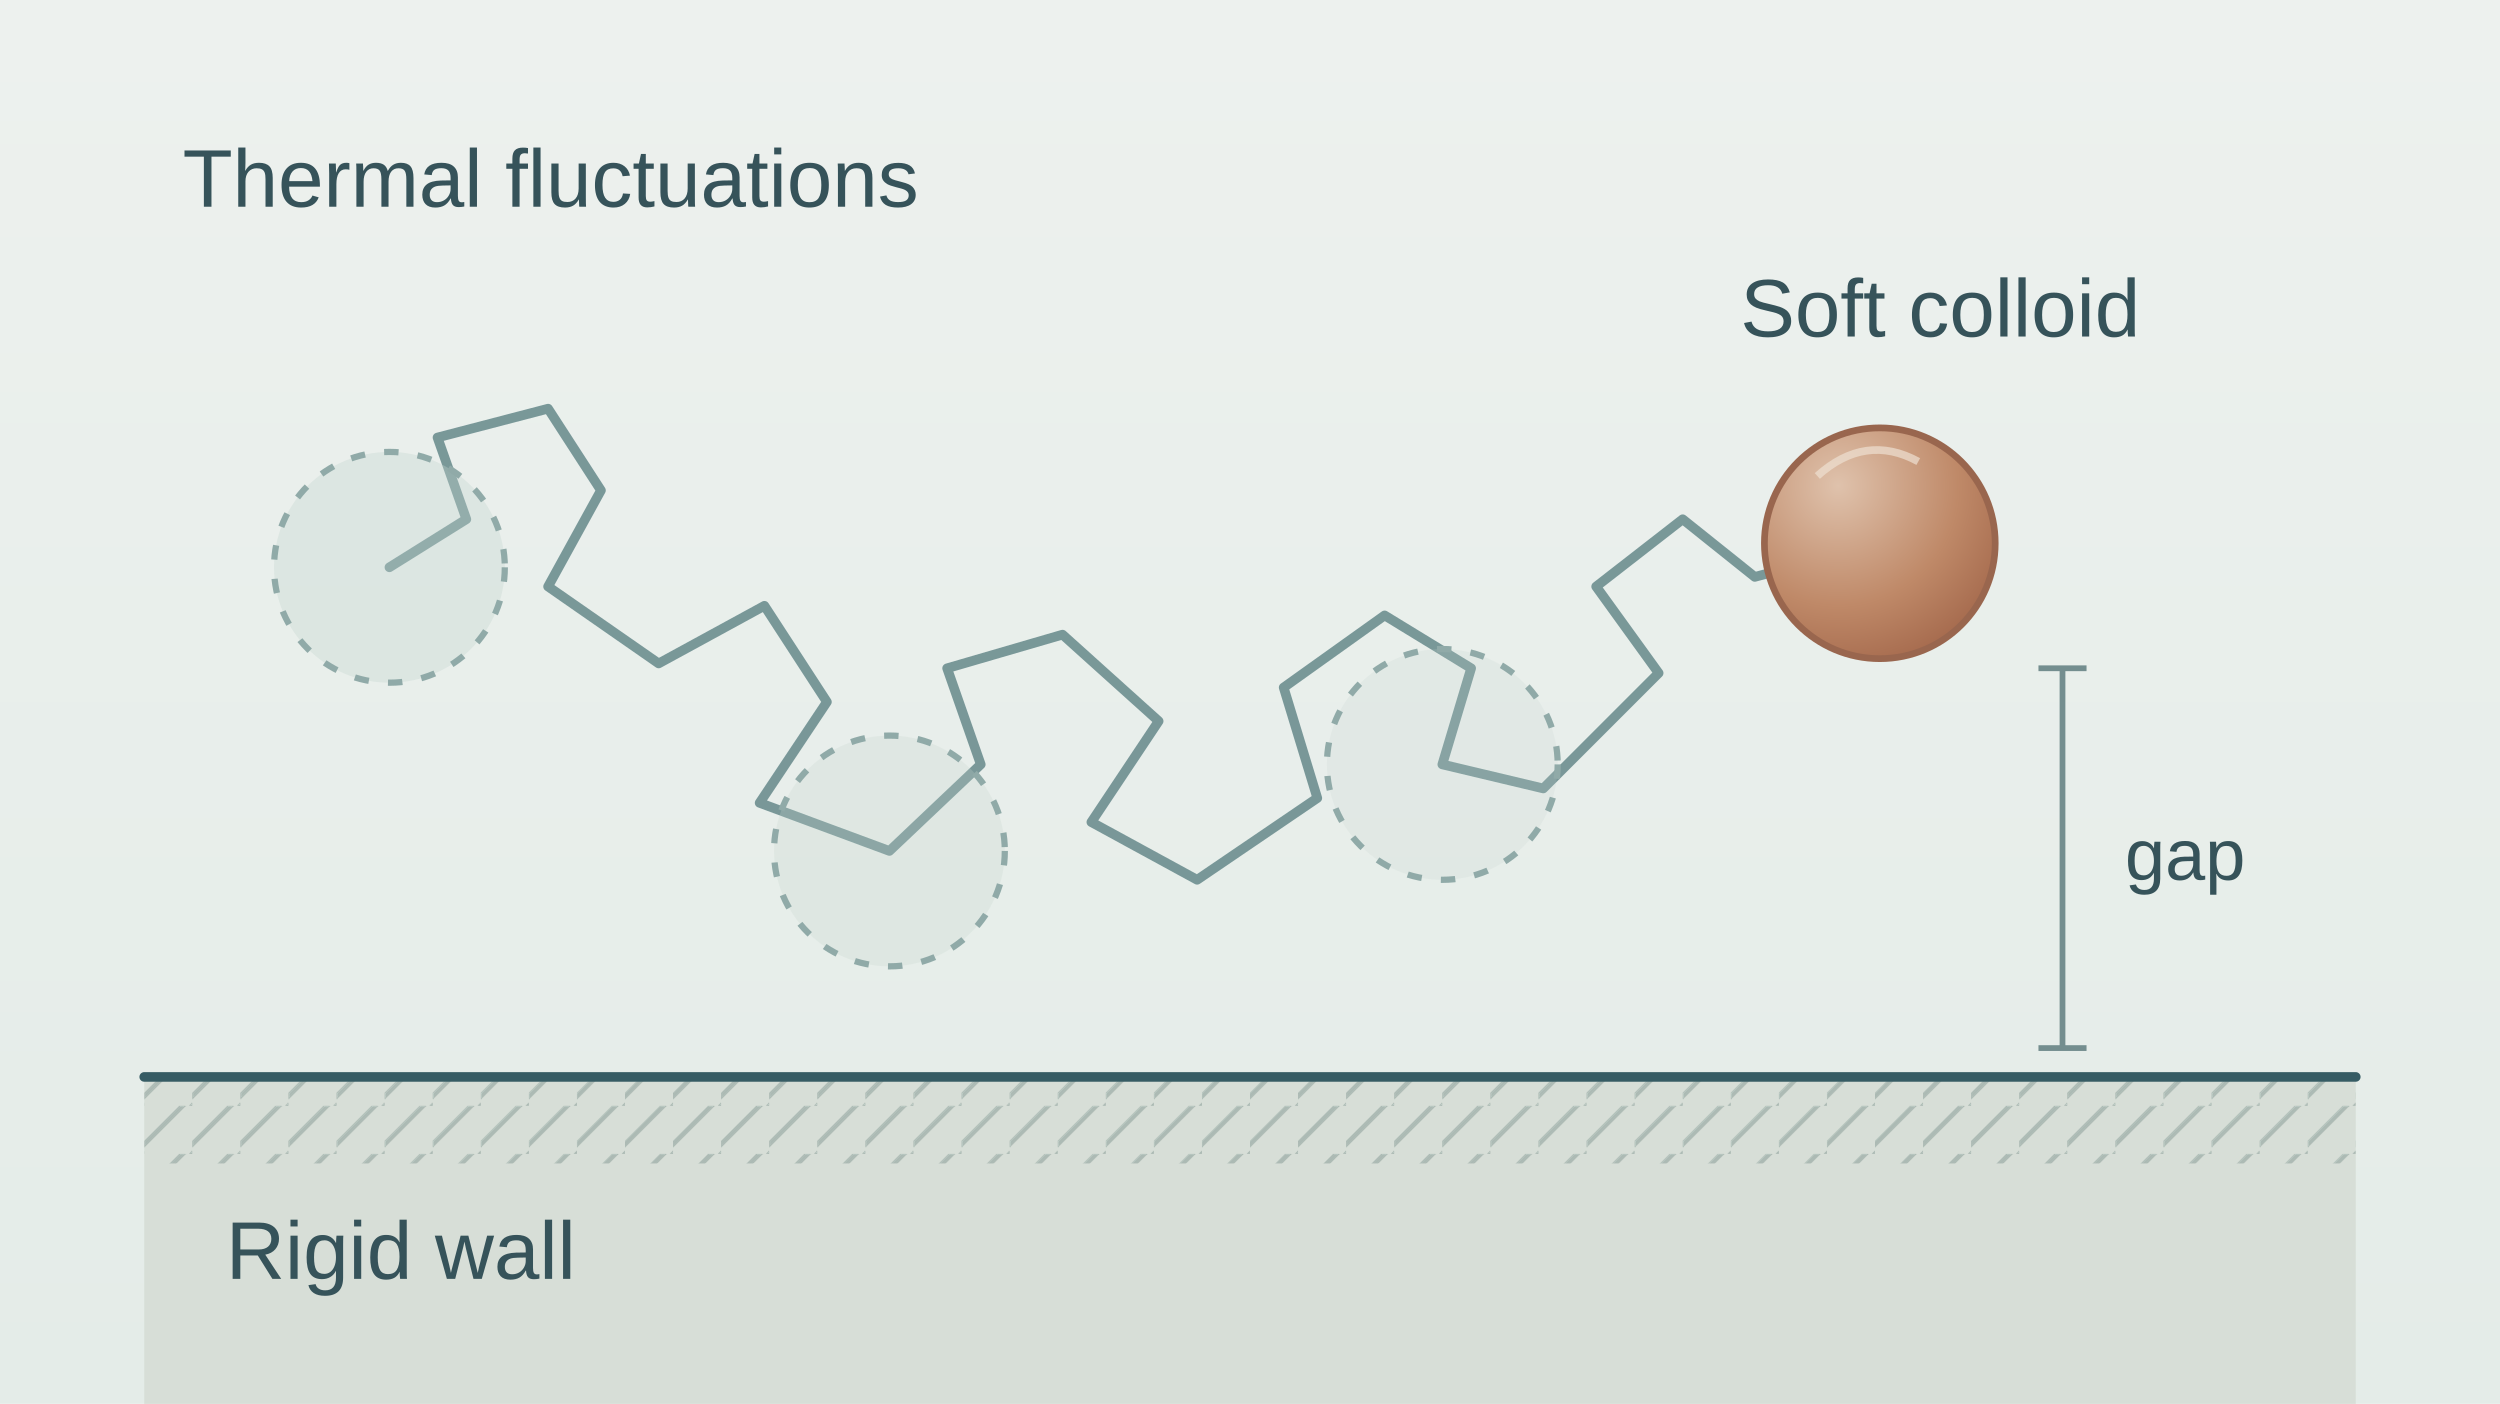
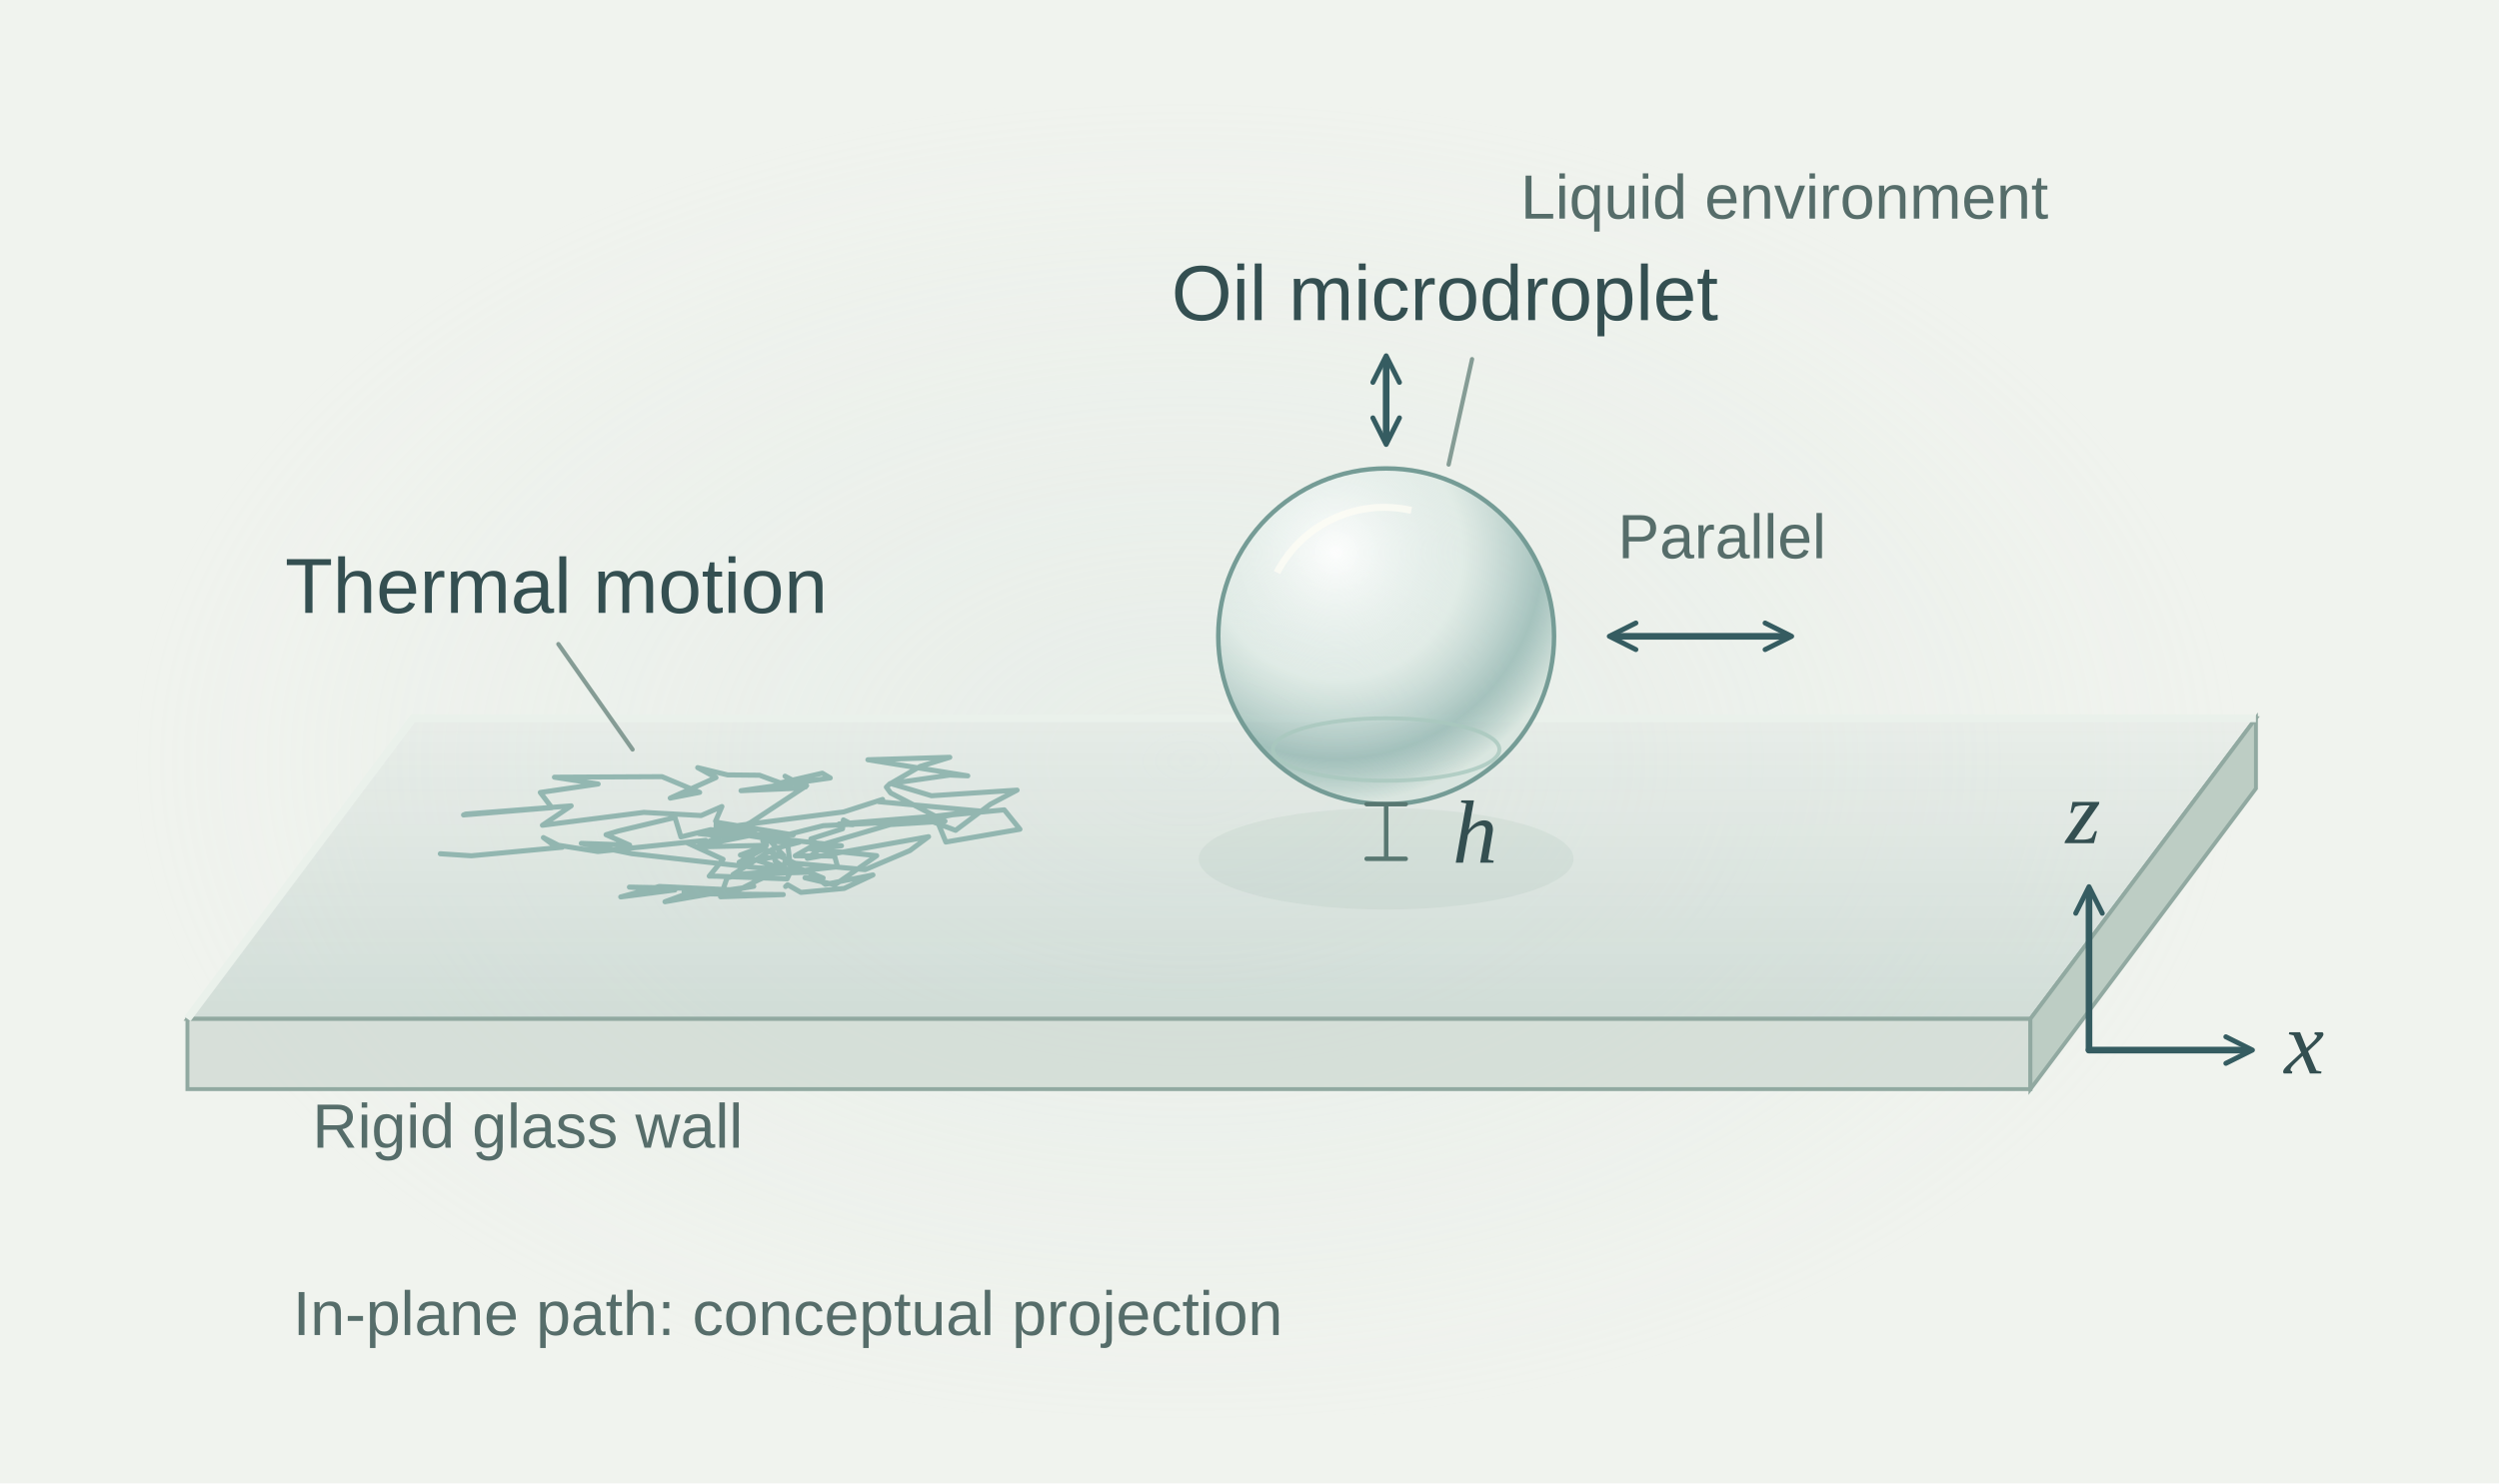
- <svg xmlns="http://www.w3.org/2000/svg" width="520" height="292" viewBox="0 0 520 292" role="img" aria-labelledby="title desc">
+ <svg xmlns="http://www.w3.org/2000/svg" width="640" height="380" viewBox="0 0 640 380" role="img" aria-labelledby="title desc">
  <defs>
-     <linearGradient id="liquid" x2="0" y2="1">
-       <stop stop-color="#edf1ee" />
-       <stop offset="1" stop-color="#e4ece8" />
+     <linearGradient id="gelTop" x1="0" y1="0" x2=".7" y2="1">
+       <stop stop-color="#d8e5df" />
+       <stop offset="1" stop-color="#abc5ba" />
    </linearGradient>
-     <linearGradient id="gel" x2="0" y2="1">
-       <stop stop-color="#96b3ad" />
-       <stop offset="1" stop-color="#bfd0c6" />
+     <linearGradient id="gelFront" x1="0" y1="0" x2="0" y2="1">
+       <stop stop-color="#a6c0b4" />
+       <stop offset="1" stop-color="#c8d8ce" />
    </linearGradient>
-     <radialGradient id="particle" cx=".32" cy=".25" r=".8">
-       <stop stop-color="#dfc2ac" />
-       <stop offset=".65" stop-color="#bf8968" />
-       <stop offset="1" stop-color="#a76c4f" />
+     <linearGradient id="glass" x2="0" y2="1">
+       <stop stop-color="#e1e8e4" stop-opacity=".5" />
+       <stop offset="1" stop-color="#becfc9" stop-opacity=".6" />
+     </linearGradient>
+     <radialGradient id="bead" cx=".3" cy=".23" r=".78">
+       <stop stop-color="#f2e9de" />
+       <stop offset=".45" stop-color="#d5b69b" />
+       <stop offset=".83" stop-color="#ad7f5d" />
+       <stop offset="1" stop-color="#805b44" />
+     </radialGradient>
+     <radialGradient id="oil" cx=".35" cy=".25" r=".75">
+       <stop stop-color="#fff" stop-opacity=".9" />
+       <stop offset=".5" stop-color="#d7e7e2" stop-opacity=".5" />
+       <stop offset=".82" stop-color="#80aaa5" stop-opacity=".65" />
+       <stop offset="1" stop-color="#d7e5de" stop-opacity=".8" />
+     </radialGradient>
+     <linearGradient id="metal" x2="0" y2="1">
+       <stop stop-color="#a2b1ad" />
+       <stop offset=".45" stop-color="#78918e" />
+       <stop offset="1" stop-color="#506b69" />
+     </linearGradient>
+     <radialGradient id="halo">
+       <stop stop-color="#d8e4df" stop-opacity=".35" />
+       <stop offset="1" stop-color="#d8e4df" stop-opacity="0" />
    </radialGradient>
    <marker id="arrow" viewBox="0 0 10 10" refX="8" refY="5" markerWidth="5" markerHeight="5" orient="auto-start-reverse">
-       <path d="M1 1 9 5 1 9" fill="none" stroke="#365c64" stroke-width="1.6" stroke-linecap="round" stroke-linejoin="round" />
+       <path d="M1 1 9 5 1 9" fill="none" stroke="#355c61" stroke-width="1.5" stroke-linecap="round" stroke-linejoin="round" />
    </marker>
-     <marker id="copper-arrow" viewBox="0 0 10 10" refX="8" refY="5" markerWidth="5" markerHeight="5" orient="auto-start-reverse">
-       <path d="M1 1 9 5 1 9" fill="none" stroke="#9d5e40" stroke-width="1.6" stroke-linecap="round" stroke-linejoin="round" />
+     <marker id="copperArrow" viewBox="0 0 10 10" refX="8" refY="5" markerWidth="5" markerHeight="5" orient="auto-start-reverse">
+       <path d="M1 1 9 5 1 9" fill="none" stroke="#9b6548" stroke-width="1.5" stroke-linecap="round" stroke-linejoin="round" />
    </marker>
-     <pattern id="hatch" width="10" height="10" patternUnits="userSpaceOnUse">
-       <path d="M-2 10 10-2M8 12 12 8" stroke="#acbab4" stroke-width="1" />
+     <pattern id="hatch" width="8" height="8" patternUnits="userSpaceOnUse">
+       <path d="M-2 8 8-2 M6 10 10 6" stroke="#9aafa7" stroke-width=".7" />
    </pattern>
  </defs>
-   <style>text{font-family:-apple-system,BlinkMacSystemFont,'Segoe UI',Arial,sans-serif;font-size:17px;fill:#36535a} .line{fill:none;stroke:#365c64;stroke-width:2;stroke-linecap:round;stroke-linejoin:round} .leader{fill:none;stroke:#748e8f;stroke-width:1.2} .motion{fill:none;stroke:#9d5e40;stroke-width:2;stroke-linecap:round;marker-end:url(#copper-arrow)} .label{font-size:15px}</style>
-   <rect width="520" height="292" fill="url(#liquid)" />
-   <rect x="30" y="224" width="460" height="68" fill="#d7ded7" />
-   <rect x="30" y="224" width="460" height="18" fill="url(#hatch)" />
-   <path d="M30 224 H490" class="line" />
-   <text x="38" y="43">Thermal fluctuations</text>
-   <path d="M81 118 L97 108 91 91 114 85 125 102 114 122 137 138 159 126 172 146 158 167 185 177 204 159 197 139 221 132 241 150 227 171 249 183 274 166 267 143 288 128 306 139 300 159 321 164 345 140 332 122 350 108 365 120 391 113" fill="none" stroke="#65888a" stroke-width="2" stroke-linecap="round" stroke-linejoin="round" opacity=".85" />
-   <circle cx="81" cy="118" r="24" fill="#c4d5ce" fill-opacity=".35" stroke="#90aaa8" stroke-width="1.3" stroke-dasharray="3 4" />
-   <circle cx="185" cy="177" r="24" fill="#c4d5ce" fill-opacity=".25" stroke="#90aaa8" stroke-width="1.3" stroke-dasharray="3 4" />
-   <circle cx="300" cy="159" r="24" fill="#c4d5ce" fill-opacity=".2" stroke="#90aaa8" stroke-width="1.3" stroke-dasharray="3 4" />
-   <circle cx="391" cy="113" r="24" fill="url(#particle)" stroke="#99664e" stroke-width="1.4" />
-   <path d="M378 99 Q388 90 399 96" fill="none" stroke="#eee0d1" stroke-width="1.6" opacity=".7" />
-   <text x="362" y="70">Soft colloid</text>
-   <path d="M429 139 V218 M424 139 H434 M424 218 H434" class="leader" />
-   <text x="442" y="183" class="label">gap</text>
-   <text x="47" y="266">Rigid wall</text>
+   <style>text{font-family:-apple-system,BlinkMacSystemFont,'Segoe UI',Arial,sans-serif;fill:#344f51;font-size:20px} .small{font-size:16px;fill:#566d6a} .math{font:italic 23px Georgia,'Times New Roman',serif} .edge{stroke:#527570;stroke-width:1.35;stroke-linecap:round;stroke-linejoin:round} path.edge:not([fill]){fill:none} .guide{fill:none;stroke:#92aaa1;stroke-width:1;stroke-dasharray:4 5} .leader{fill:none;stroke:#859c95;stroke-width:1.1;stroke-linecap:round} .arrow{fill:none;stroke:#355c61;stroke-width:1.7;stroke-linecap:round;marker-end:url(#arrow)} .drive{fill:none;stroke:#9b6548;stroke-width:1.8;stroke-linecap:round;marker-end:url(#copperArrow)} .dim{fill:none;stroke:#587771;stroke-width:1.15;stroke-linecap:round}</style>
+   <rect width="640" height="380" fill="#f0f3ee" />
+   <ellipse cx="304" cy="195" rx="275" ry="170" fill="url(#halo)" />
+   <path d="M48 261 l57.75 -77 h472 l-57.75 77Z" fill="url(#glass)" stroke="#91a9a1" stroke-width="1" />
+   <path d="M48 261 h472 v18 h-472Z" fill="#ccd7d0" fill-opacity=".7" stroke="#91a9a1" stroke-width="1" />
+   <path d="M520 261 l57.75 -77 v18 l-57.75 77Z" fill="#bdcdc4" stroke="#91a9a1" stroke-width="1" />
+   <path d="M48 261 l57.75 -77 h472" fill="none" stroke="#eaf1eb" stroke-width="2" />
+   <path d="M112.76 218.71 L120.71 219.23 L144.02 217.04 L139.16 214.57 L141.47 216.29 L153.13 218.14 L180.75 215.28 L175.76 215.81 L185.18 220.13 L181.64 224.44 L183.64 224.46 L201.58 225.14 L203.48 221.08 L195.66 217.44 L189.30 220.89 L200.73 219.18 L196.38 214.53 L215.50 216.67 L207.56 217.01 L203.66 219.24 L211.61 219.27 L213.76 219.37 L214.50 222.05 L201.77 223.42 L198.45 220.46 L201.91 222.98 L189.61 219.04 L196.31 216.54 L180.59 216.91 L193.60 212.52 L188.00 212.43 L186.14 211.57 L183.26 210.36 L184.88 206.61 L179.56 208.92 L164.90 208.11 L138.91 211.41 L146.28 206.44 L119.29 208.54 L118.71 208.77 L141.33 206.91 L138.37 203.01 L153.19 200.84 L141.99 199.10 L169.54 198.96 L179.18 202.99 L171.65 204.45 L183.36 199.20 L178.68 196.65 L186.33 198.51 L194.50 198.59 L199.85 200.56 L210.59 198.07 L212.63 199.29 L189.78 202.55 L204.89 201.90 L201.04 198.84 L206.29 201.60 L204.42 199.73 L206.58 201.26 L192.18 210.75 L178.97 216.68 L193.05 213.82 L188.55 214.57 L179.00 213.55 L189.35 211.43 L216.08 207.99 L226.03 204.79 L225.05 205.37 L250.82 207.75 L236.13 209.48 L244.73 212.71 L253.65 206.02 L260.48 202.41 L238.57 203.85 L228.10 200.72 L235.66 196.33 L243.25 194.00 L222.27 194.63 L247.85 198.75 L243.26 198.55 L227.93 200.74 L227.00 201.65 L228.11 203.15 L242.02 210.36 L227.99 211.24 L223.49 212.57 L207.10 217.38 L224.53 219.21 L213.82 226.66 L206.16 224.87 L210.80 224.92 L200.96 220.91 L221.56 222.78 L233.02 217.90 L237.81 214.34 L206.76 219.90 L210.28 217.21 L207.67 214.90 L215.78 212.32 L216.00 210.04 L218.42 211.27 L214.90 211.07 L239.53 209.07 L242.23 215.71 L261.21 212.43 L257.20 207.46 L243.90 208.73 L235.73 210.29 L210.82 211.52 L195.35 215.42 L201.67 215.74 L202.55 223.13 L190.84 223.79 L186.20 224.88 L184.54 229.73 L200.60 229.17 L179.75 228.98 L175.19 228.42 L185.78 228.09 L193.04 227.05 L170.30 231.00 L179.55 227.62 L161.19 227.26 L172.84 227.99 L158.97 229.77 L168.86 227.09 L189.10 228.03 L194.08 225.50 L200.31 222.66 L193.76 222.28 L161.81 218.69 L148.87 216.05 L161.25 216.48 L155.21 213.83 L158.37 212.88 L172.86 209.42 L174.38 214.40 L182.02 212.53 L198.09 215.06 L183.38 211.93 L183.44 210.63 L203.17 213.87 L189.77 213.75 L202.93 215.66 L204.72 215.75 L197.82 217.56 L187.74 224.02 L207.18 223.44 L211.40 226.55 L223.56 224.14 L216.20 227.59 L205.12 228.61 L201.71 226.65 L201.19 227.10" fill="none" stroke="#7faaa4" stroke-width="1.3" opacity=".8" stroke-linecap="round" stroke-linejoin="round" />
+   <text x="73" y="157" class="" text-anchor="start">Thermal motion</text>
+   <path d="M143 165 162 192" class="leader" />
+   <ellipse cx="355" cy="220" rx="48" ry="13" fill="#88a69a" opacity=".12" />
+   <circle cx="355" cy="163" r="43" fill="url(#oil)" stroke="#759c96" stroke-width="1.15" />
+   <path d="M327.05 146.66 A30.96 30.96 0 0 1 361.45 130.75" fill="none" stroke="#fffdf5" stroke-width="1.8" opacity=".7" />
+   <ellipse cx="355" cy="192" rx="29" ry="8" fill="none" stroke="#a9c8be" stroke-width="1" opacity=".8" />
+   <text x="300" y="82" class="" text-anchor="start">Oil microdroplet</text>
+   <path d="M377 92 371 119" class="leader" />
+   <path d="M413 163 H458" class="arrow" marker-start="url(#arrow)" />
+   <text x="441" y="143" class="small" text-anchor="middle">Parallel</text>
+   <path d="M355 113 V92" class="arrow" marker-start="url(#arrow)" />
+   <path d="M355 206 V220 M350 206 H360 M350 220 H360" class="dim" />
+   <text x="372" y="221" class="math" text-anchor="start">h</text>
+   <text x="80" y="294" class="small" text-anchor="start">Rigid glass wall</text>
+   <text x="75" y="342" class="small" text-anchor="start">In-plane path: conceptual projection</text>
+   <path d="M535 269 H576" class="arrow" />
+   <path d="M535 269 V228" class="arrow" />
+   <text x="585" y="275" class="math" text-anchor="start">x</text>
+   <text x="529" y="216" class="math" text-anchor="start">z</text>
+   <text x="457" y="56" class="small" text-anchor="middle">Liquid environment</text>
</svg>
